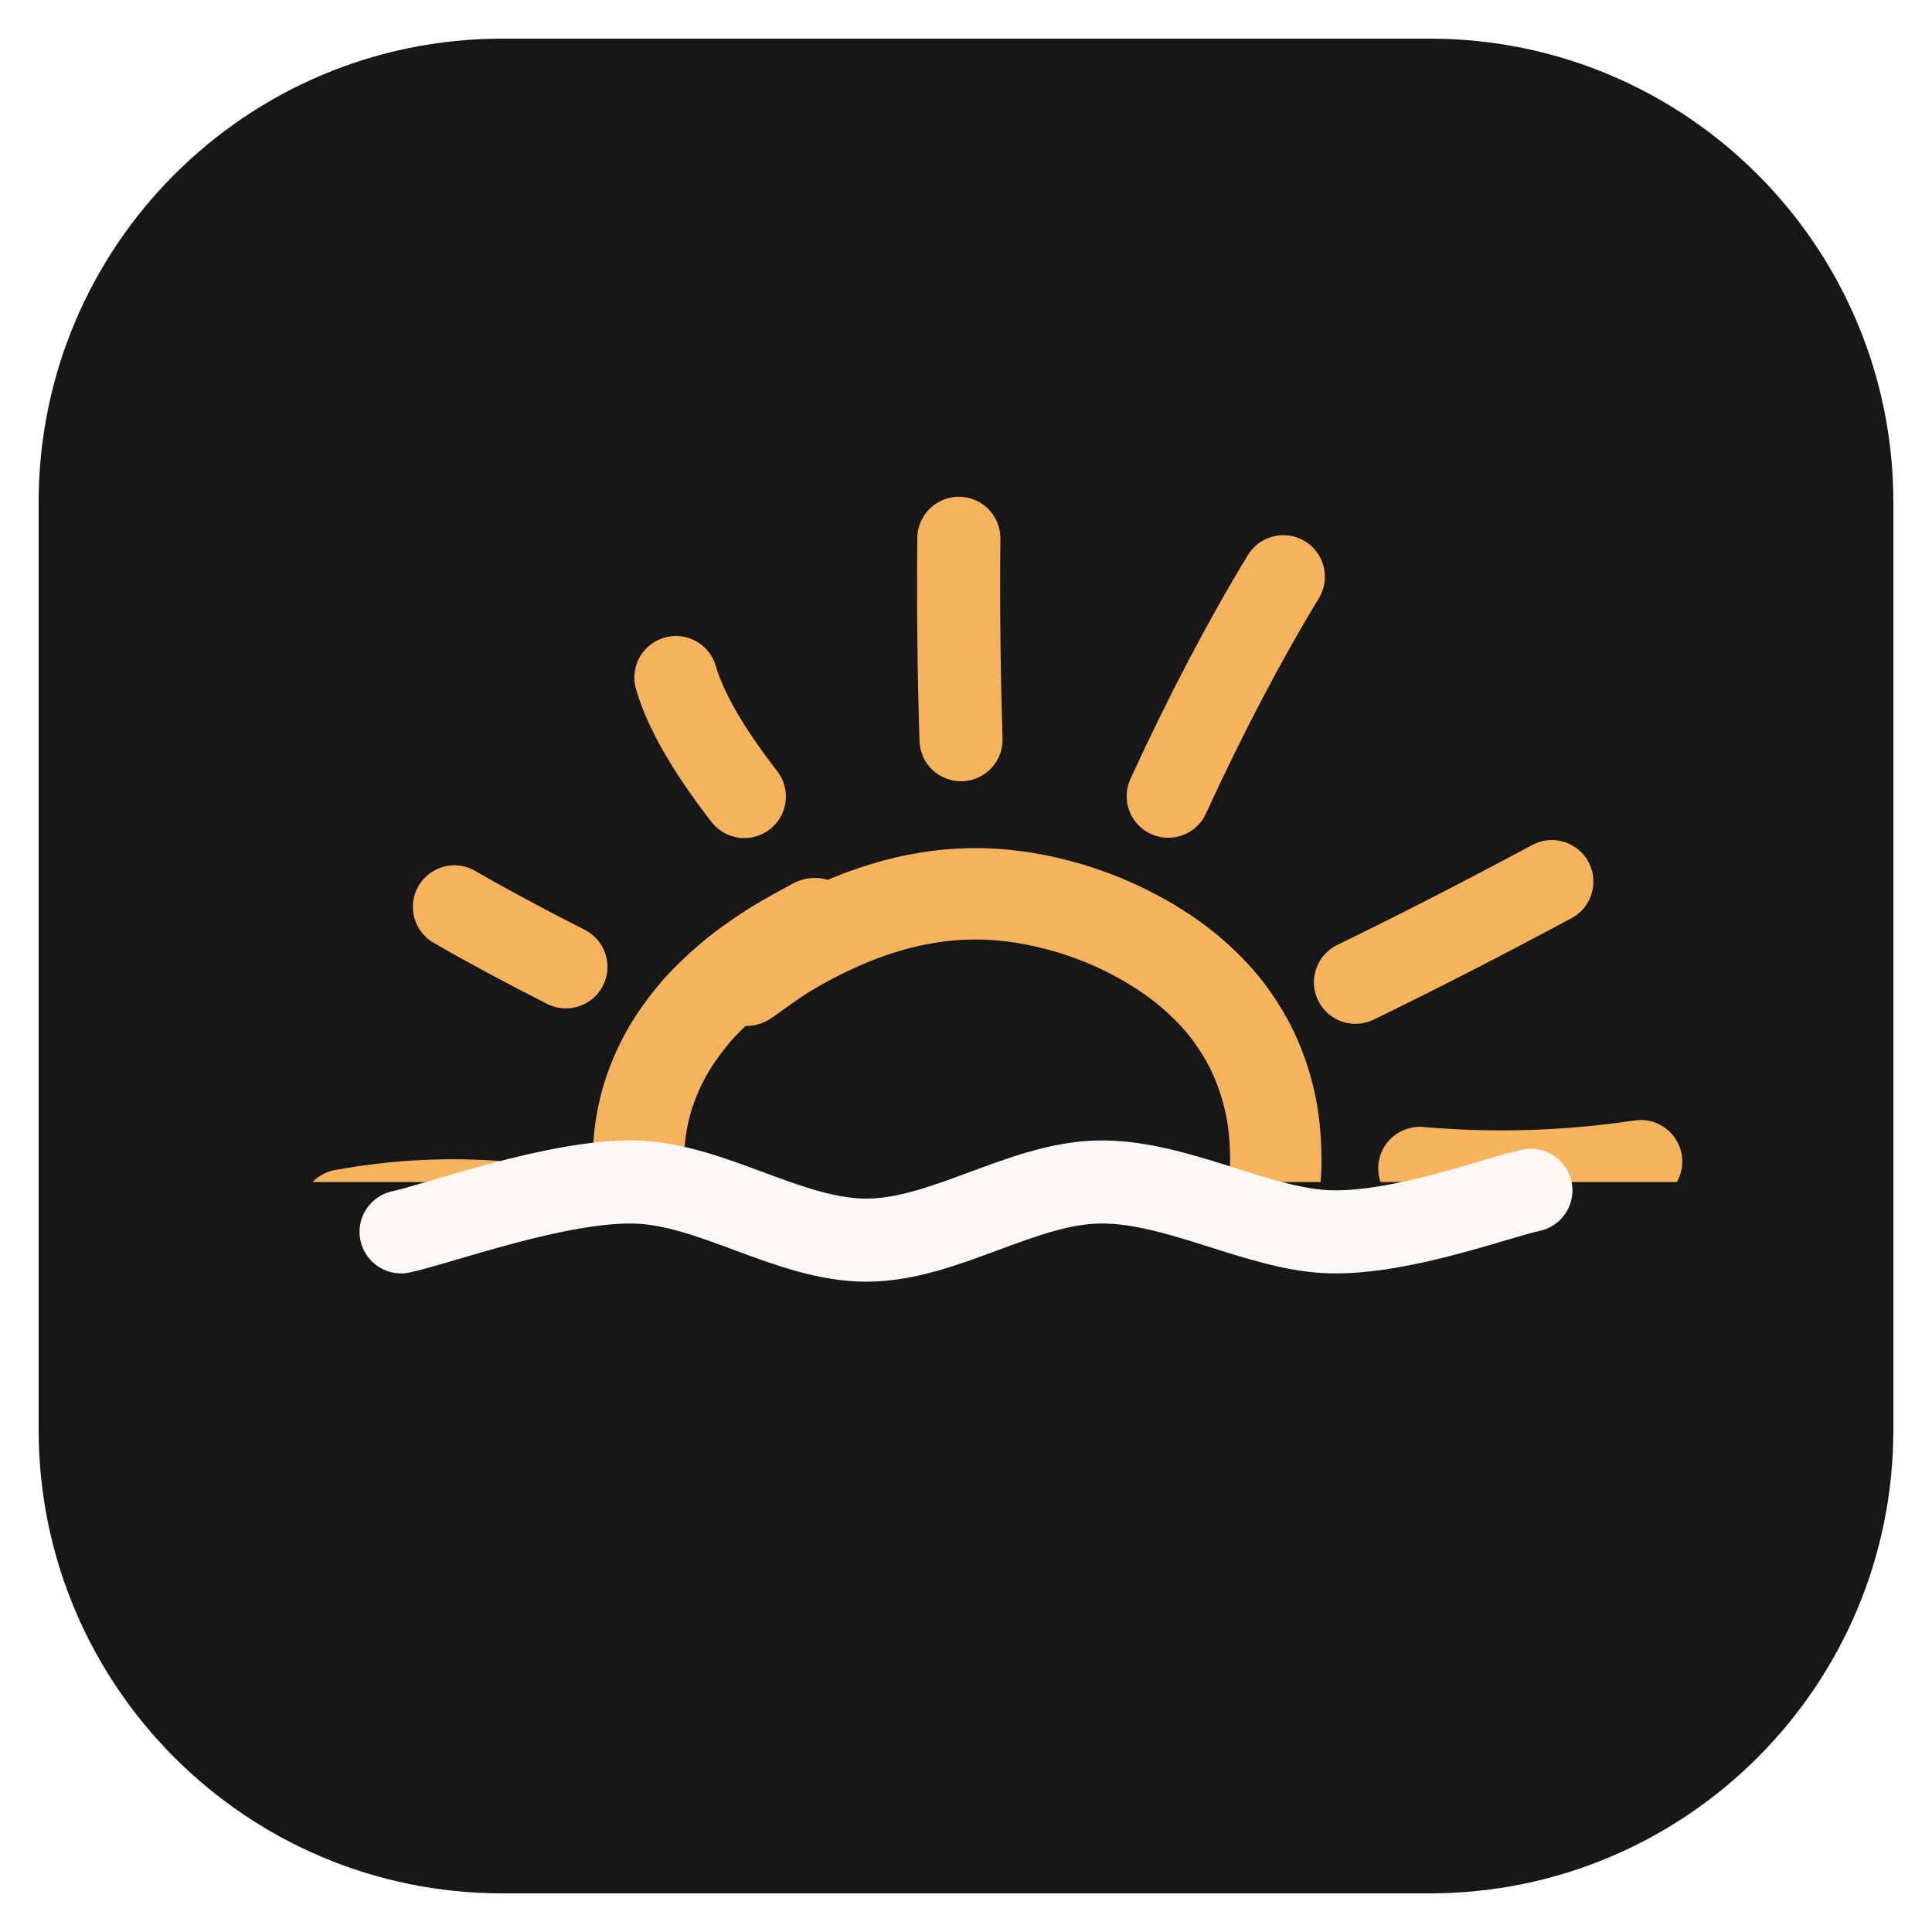
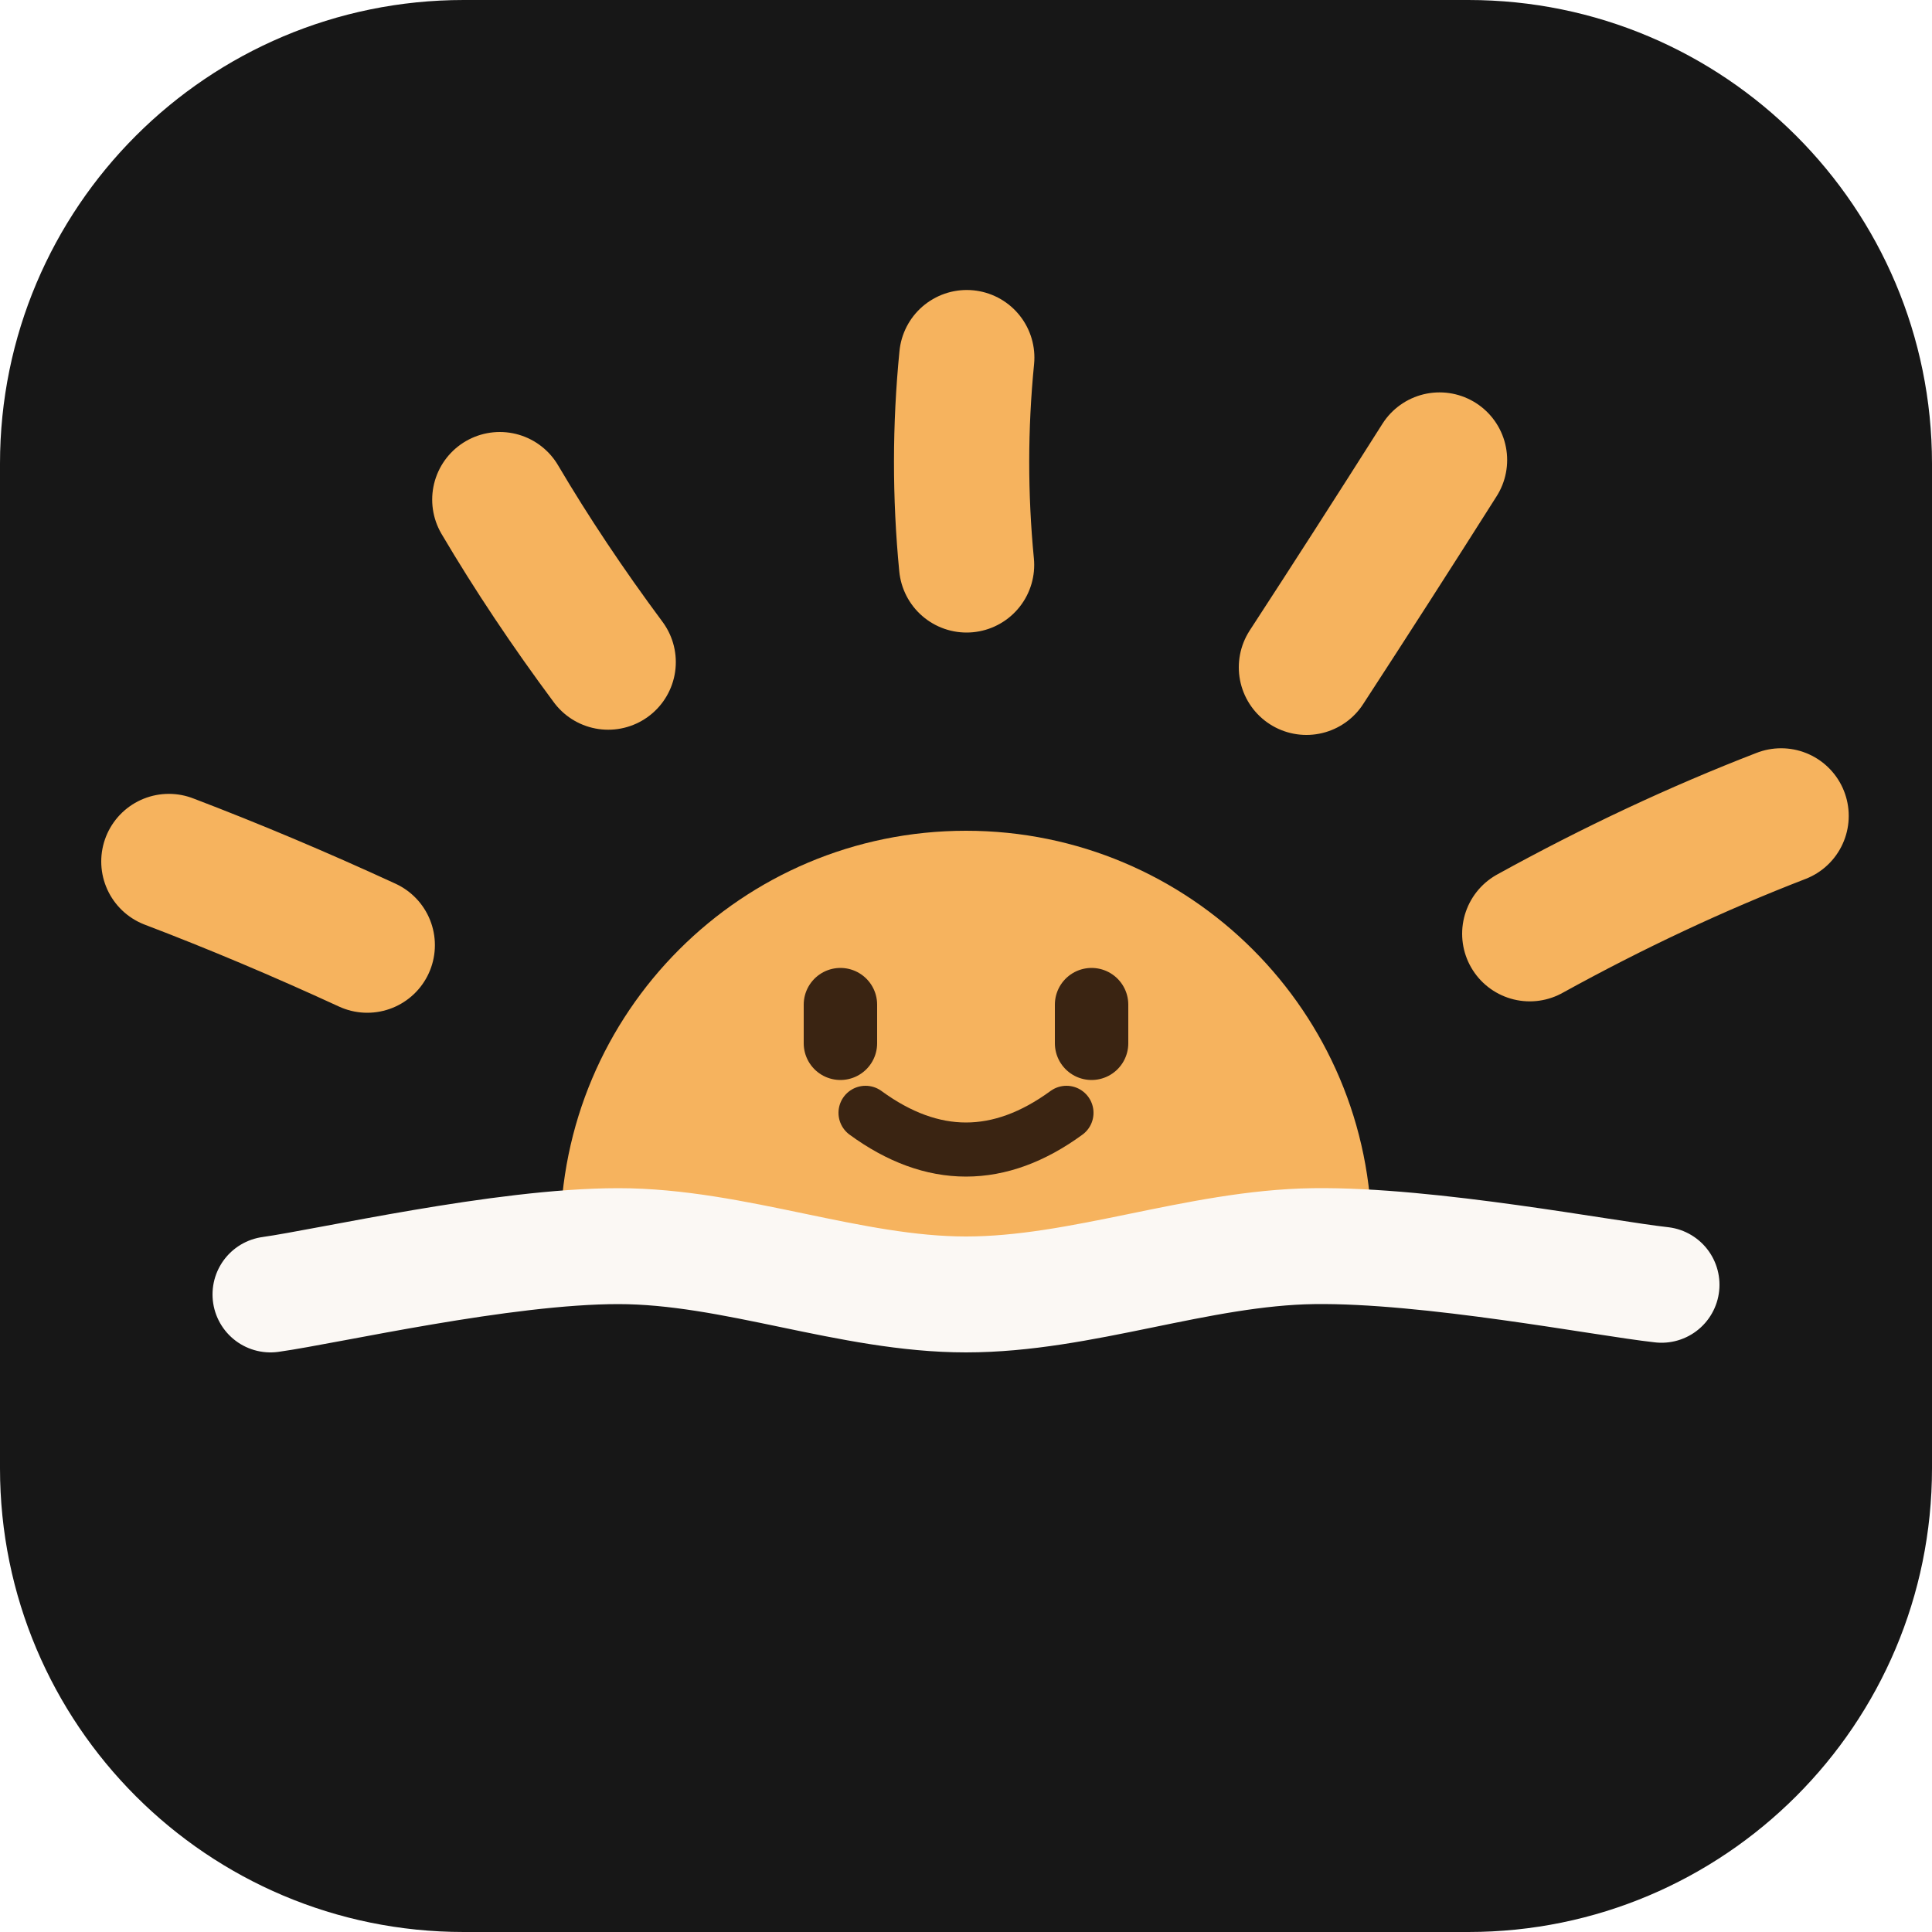
<svg xmlns="http://www.w3.org/2000/svg" viewBox="0 0 100 100" width="256" height="256">
-   <rect x="2" y="2" width="96" height="96" rx="24" fill="#171717" />
-   <g transform="translate(50 50) scale(0.86) translate(-50 -50)">
-     <clipPath id="sunrise-clip-63">
-       <rect x="0" y="0" width="100" height="63" />
-     </clipPath>
-     <g clip-path="url(#sunrise-clip-63)">
-       <path d="M36.75,50.86 C37.15,50.58 38.35,49.69 39.18,49.18 C40,48.68 40.85,48.23 41.71,47.82 C42.57,47.41 43.44,47.04 44.33,46.74 C45.22,46.44 46.14,46.18 47.07,46 C47.99,45.82 48.94,45.7 49.89,45.67 C50.84,45.63 51.8,45.67 52.75,45.79 C53.69,45.9 54.64,46.09 55.58,46.34 C56.51,46.58 57.43,46.9 58.34,47.27 C59.24,47.65 60.14,48.09 61,48.6 C61.85,49.11 62.7,49.68 63.48,50.34 C64.25,51 65,51.74 65.63,52.54 C66.26,53.35 66.83,54.25 67.27,55.18 C67.71,56.11 68.05,57.12 68.28,58.13 C68.51,59.13 68.61,60.18 68.64,61.21 C68.67,62.23 68.59,63.26 68.46,64.27 C68.33,65.28 68.12,66.27 67.87,67.24 C67.61,68.22 67.3,69.18 66.93,70.12 C66.56,71.05 66.14,71.98 65.63,72.85 C65.12,73.73 64.55,74.59 63.89,75.36 C63.23,76.13 62.49,76.86 61.69,77.48 C60.89,78.1 60,78.64 59.1,79.09 C58.19,79.53 57.22,79.87 56.26,80.13 C55.29,80.4 54.3,80.57 53.32,80.68 C52.34,80.79 51.35,80.83 50.37,80.81 C49.39,80.8 48.42,80.73 47.45,80.6 C46.49,80.46 45.52,80.27 44.59,80 C43.65,79.74 42.71,79.4 41.82,78.99 C40.93,78.57 40.06,78.08 39.25,77.52 C38.43,76.96 37.66,76.32 36.93,75.64 C36.21,74.96 35.53,74.21 34.9,73.42 C34.27,72.64 33.69,71.8 33.15,70.92 C32.62,70.05 32.12,69.12 31.71,68.16 C31.31,67.2 30.94,66.18 30.7,65.14 C30.46,64.1 30.3,63.01 30.28,61.93 C30.27,60.86 30.38,59.74 30.63,58.69 C30.87,57.65 31.27,56.6 31.76,55.65 C32.25,54.69 32.89,53.79 33.56,52.97 C34.24,52.15 35.02,51.42 35.81,50.74 C36.6,50.07 37.45,49.48 38.3,48.93 C39.15,48.38 40.47,47.69 40.9,47.45" fill="none" stroke="#F6B35E" stroke-width="5.5" stroke-linecap="round" stroke-linejoin="round" />
-       <path d="M22.39,64.28 Q17.46,63.83 12.47,64.74 M25.92,50.05 Q22.04,48.08 19.21,46.44 M36.66,39.8 Q33.4,35.6 32.54,32.64 M49.7,36.38 Q49.51,30.31 49.57,24.26 M62.17,39.78 Q65.54,32.44 69.1,26.57 M73.44,50.98 Q78.94,48.31 85.26,44.92 M77.31,62.18 Q83.98,62.76 90.61,61.77 M73.25,75.39 Q77.11,75.99 80.21,79.11 M62.47,86.29 Q64.85,89.33 65.97,92.83 M51.75,90.63 Q52.37,93.37 52.09,96.09 M36.62,87.09 Q32.76,92.83 30.22,98.62 M25.8,76.37 Q23.64,77.92 20.66,79.21" fill="none" stroke="#F6B35E" stroke-width="5" stroke-linecap="round" stroke-linejoin="round" />
-     </g>
-     <path d="M16,66 C18.33,65.5 25.33,62.92 30,63 C34.67,63.08 39.33,66.5 44,66.5 C48.67,66.5 53.33,63.08 58,63 C62.67,62.92 67.67,65.92 72,66 C76.33,66.08 82,63.92 84,63.5" fill="none" stroke="#FBF8F4" stroke-width="5" stroke-linecap="round" stroke-linejoin="round" />
-   </g>
+   <rect width="100" height="100" rx="24" fill="#171717" />
+   <clipPath id="daily-clip-64">
+     <rect width="100" height="64" />
+   </clipPath>
+   <circle cx="50" cy="64" r="21" fill="#F6B35E" clip-path="url(#daily-clip-64)" />
+   <path d="M43.5 52 L43.5 54 M56.5 52 L56.5 54" fill="none" stroke="#3A2412" stroke-width="3.8" stroke-linecap="round" stroke-linejoin="round" />
+   <path d="M44.8 57.6 Q50 61.4 55.2 57.6" fill="none" stroke="#3A2412" stroke-width="2.8" stroke-linecap="round" stroke-linejoin="round" />
+   <path d="M19.01,48.92 Q13.78,46.51 8.74,44.59 M31.48,34.27 Q28.33,30.03 25.87,25.86 M50.03,29.24 Q49.51,23.88 50.04,18.51 M67.62,34.54 Q71.02,29.32 74.51,23.81 M79.18,48.33 Q85.67,44.75 92.19,42.23" fill="none" stroke="#F6B35E" stroke-width="7" stroke-linecap="round" stroke-linejoin="round" />
+   <path d="M14,67 C17,66.58 26,64.5 32,64.5 C38,64.5 44,67 50,67 C56,67 62,64.58 68,64.5 C74,64.42 83,66.17 86,66.5" fill="none" stroke="#FBF8F4" stroke-width="6" stroke-linecap="round" stroke-linejoin="round" />
</svg>
